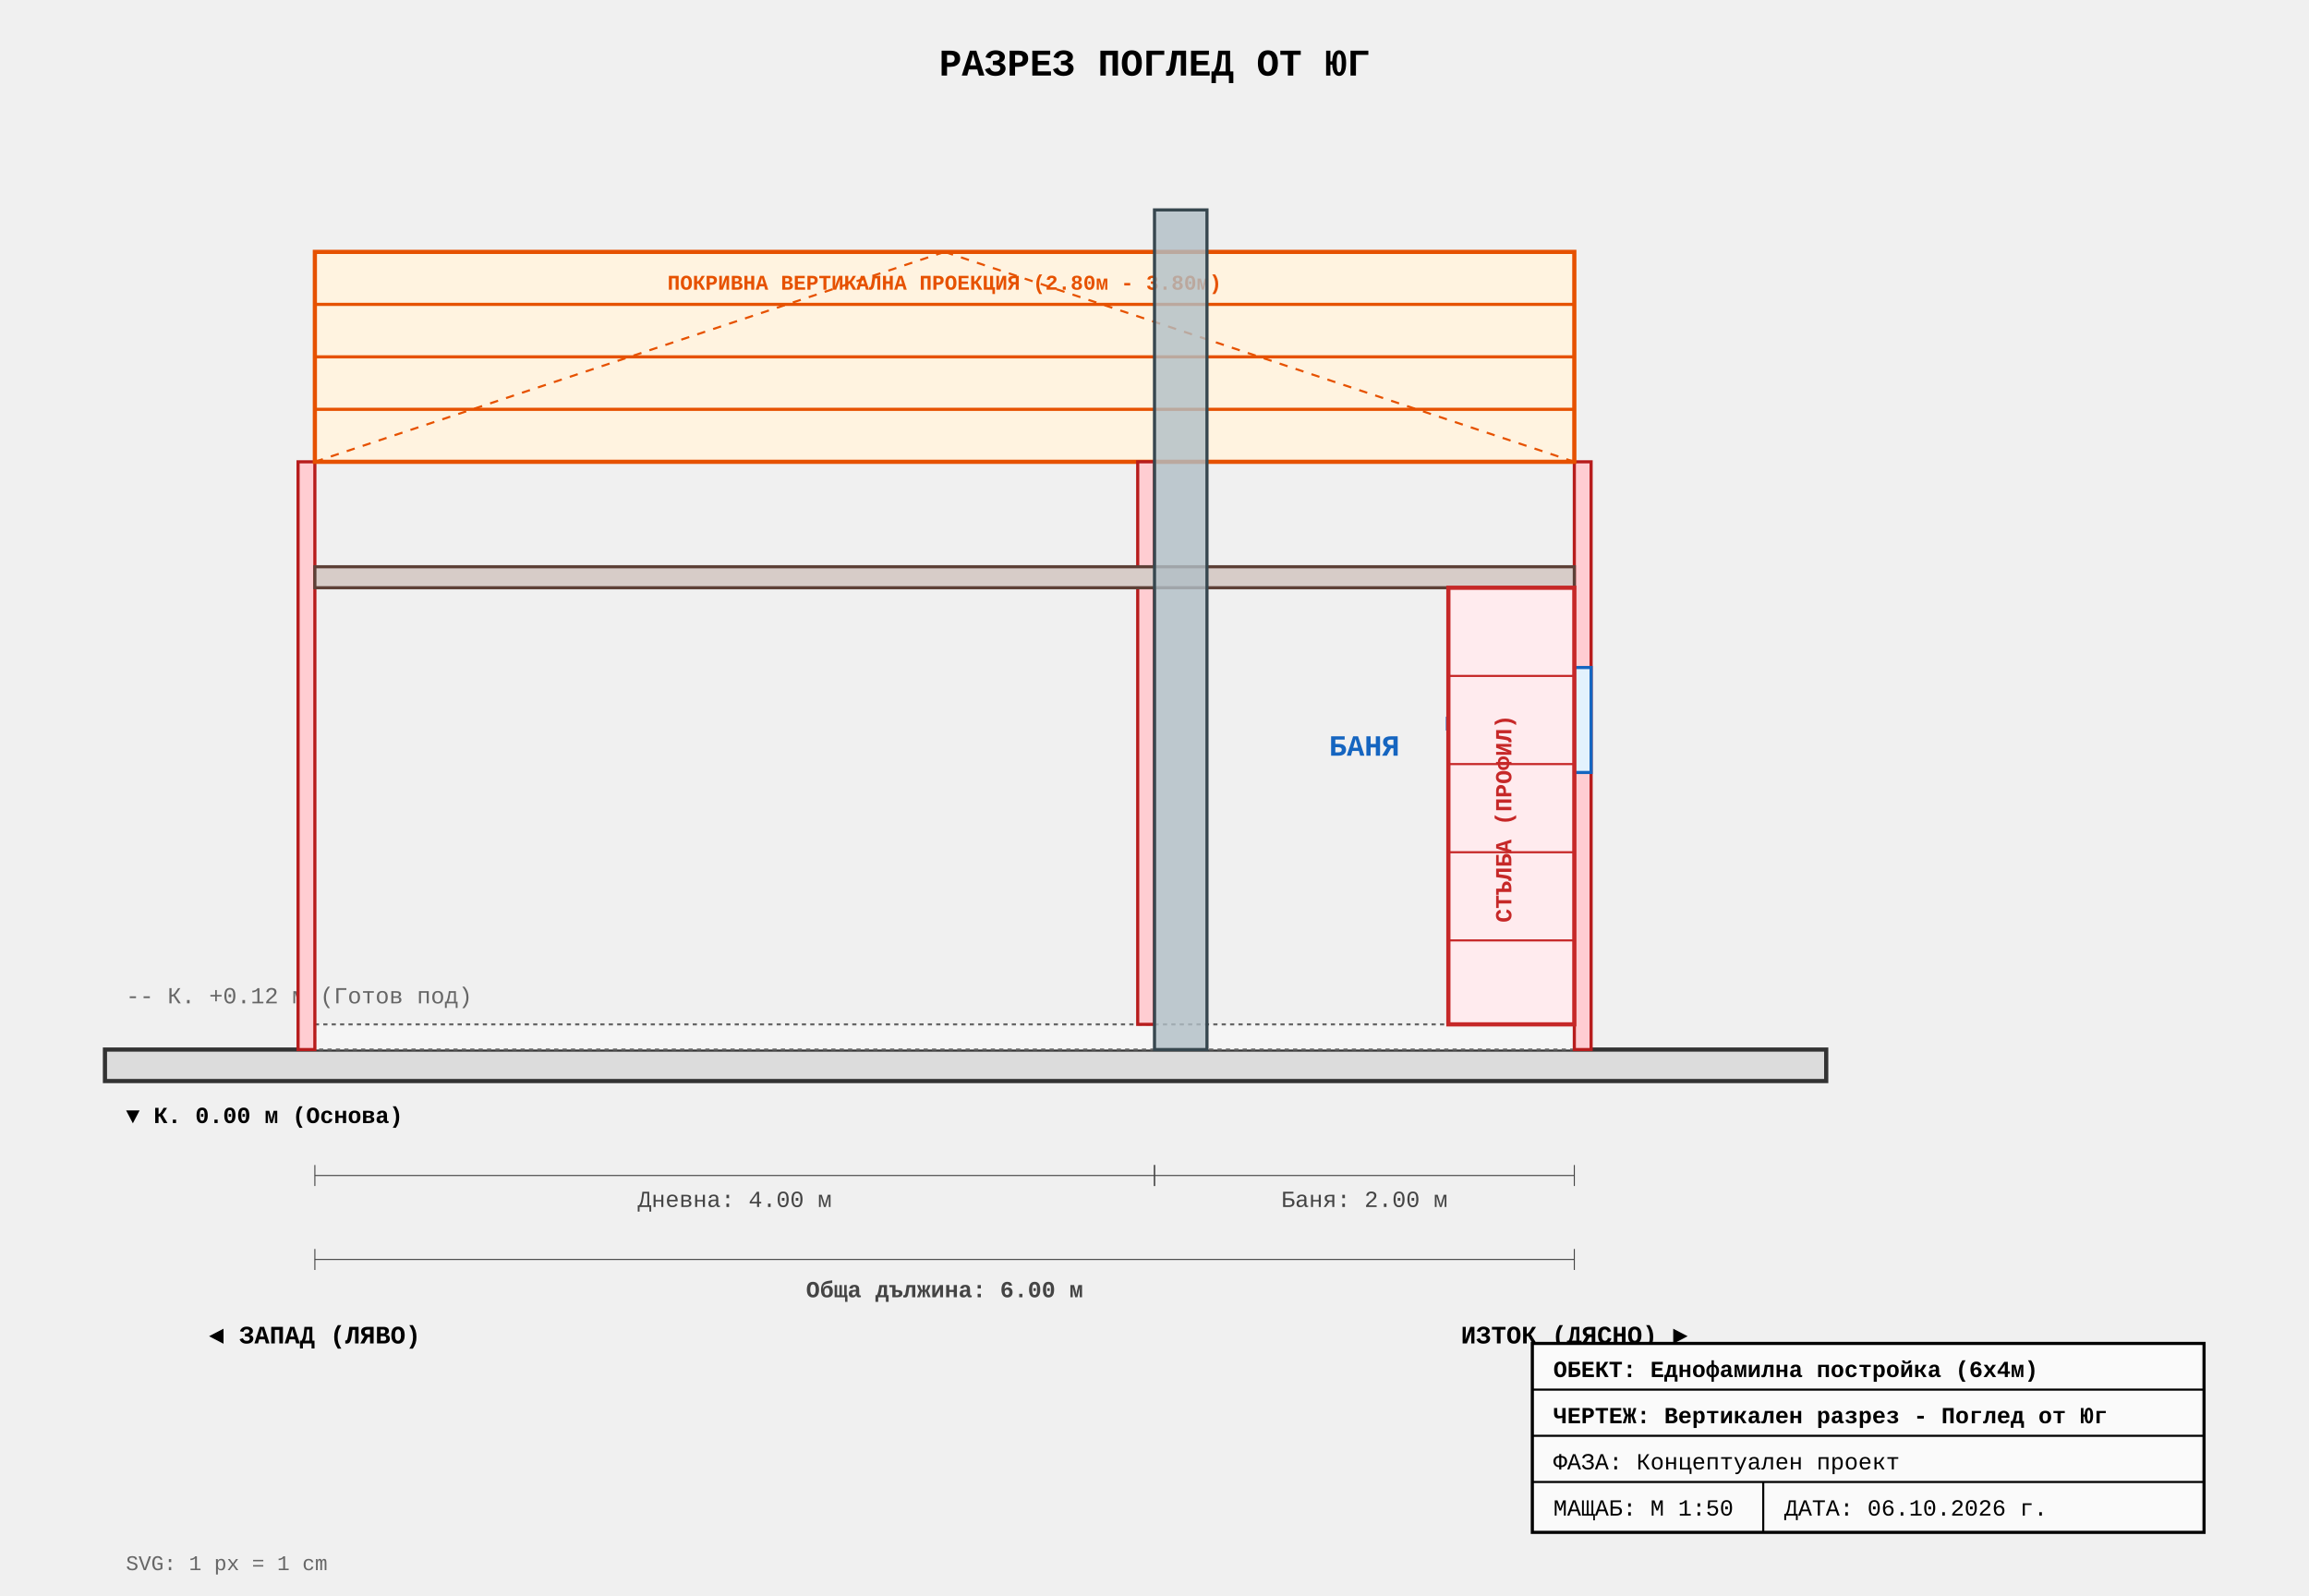
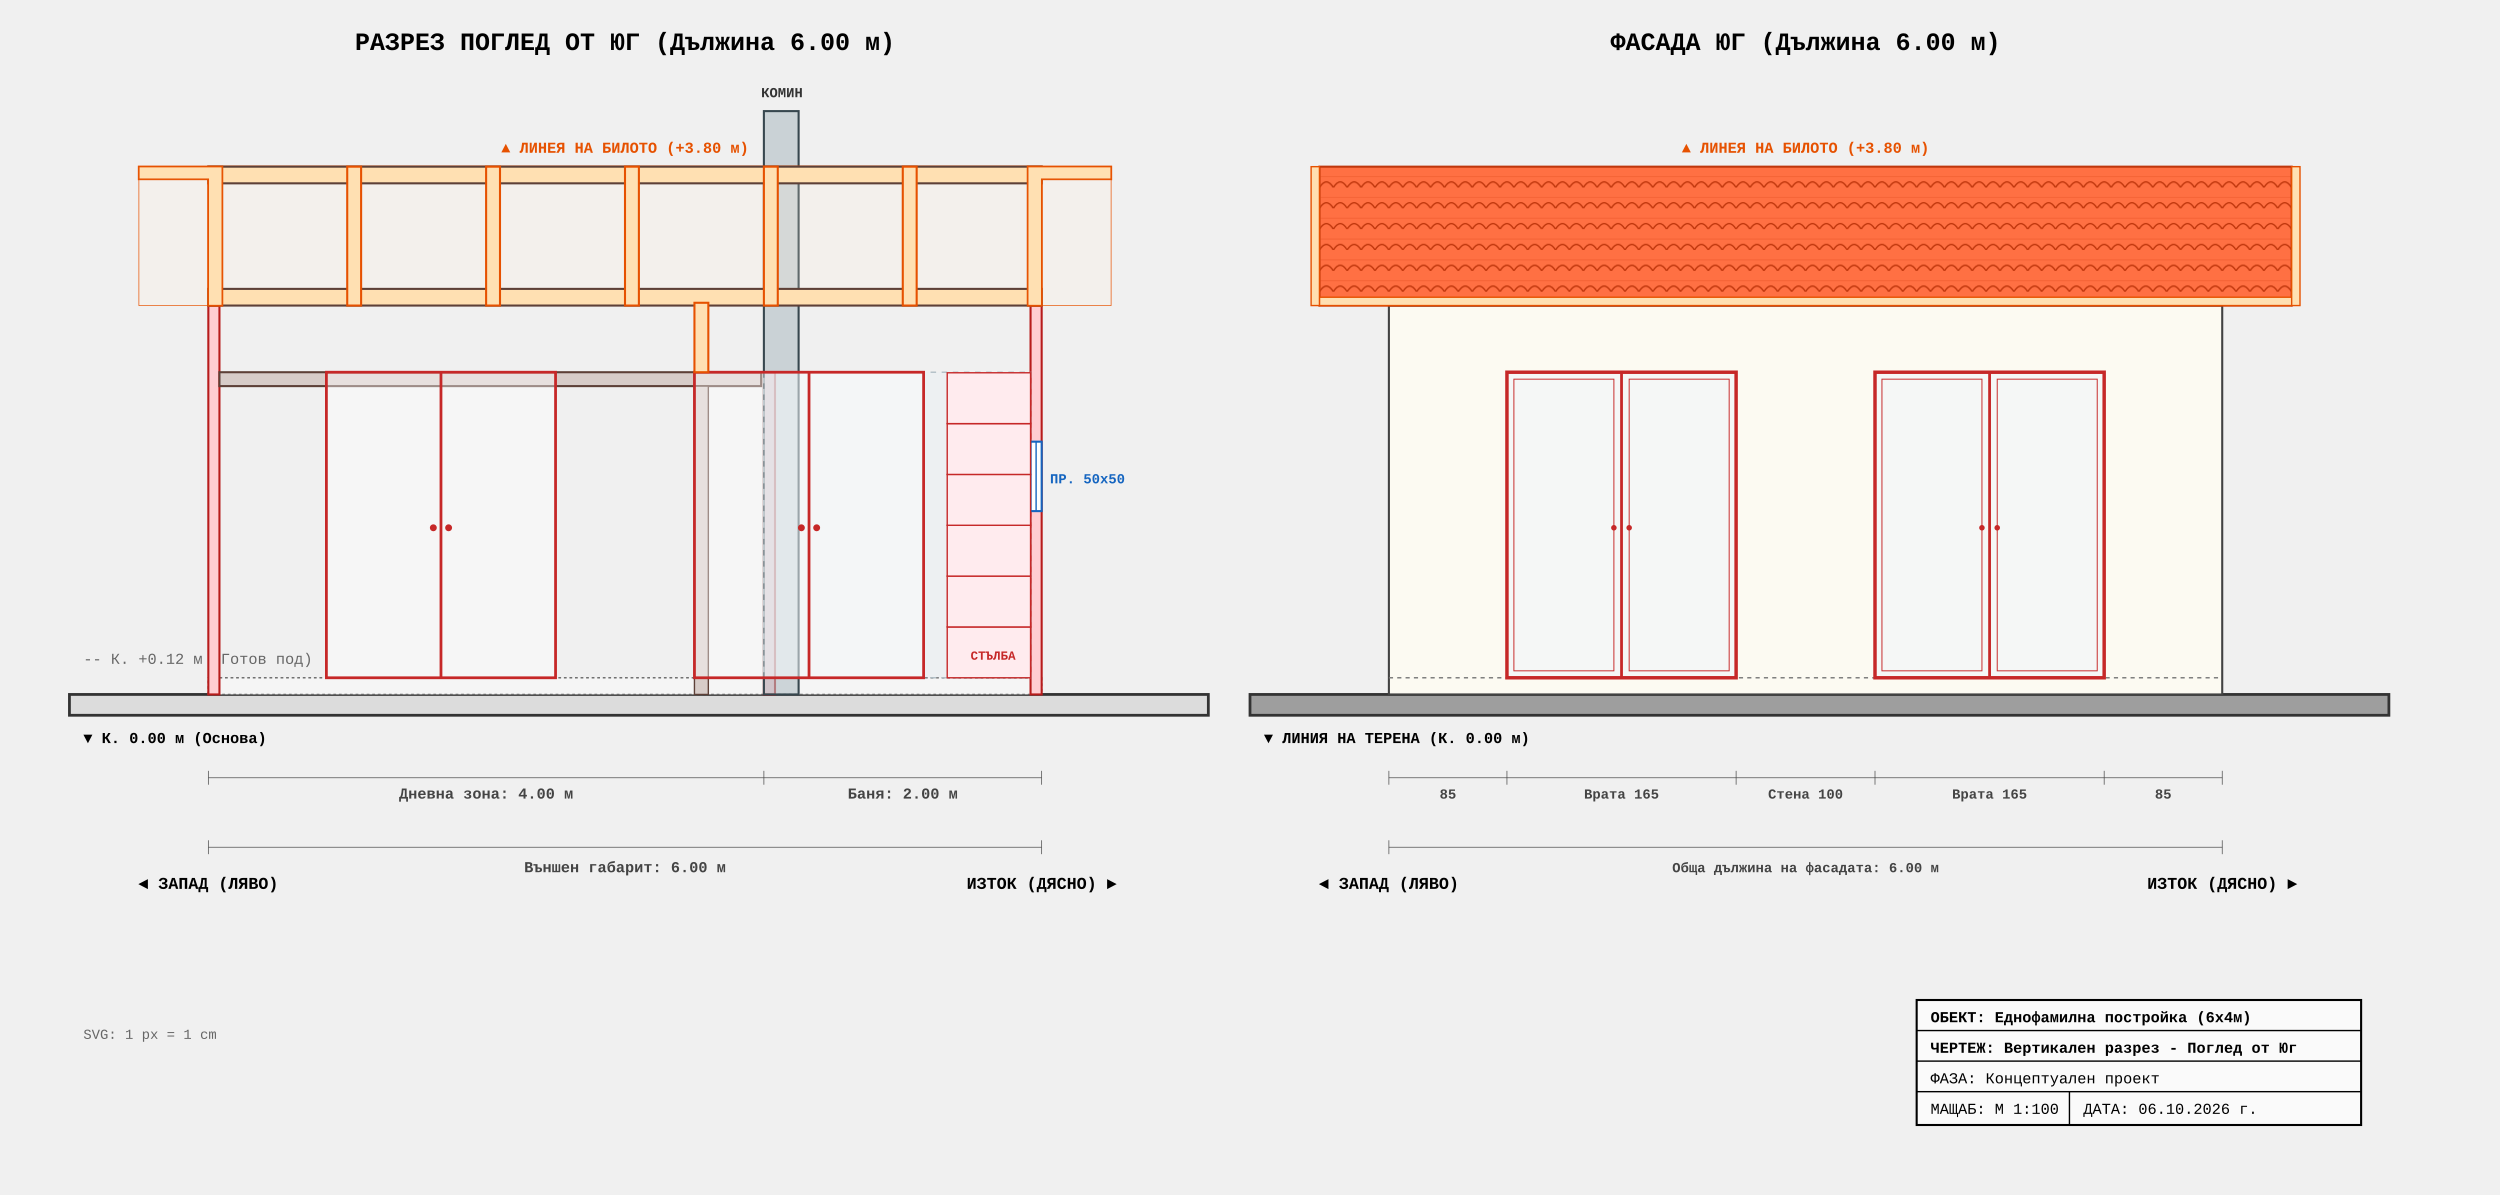
- <svg xmlns="http://www.w3.org/2000/svg" viewBox="0 0 1100 760" width="100%" height="100%" style="background-color: #ffffff; font-family: 'Courier New', Courier, monospace;">
-   <g font-weight="bold" fill="#000">
-     <text x="550" y="36" font-size="18" text-anchor="middle">РАЗРЕЗ ПОГЛЕД ОТ ЮГ</text>
-     <text x="150" y="640" font-size="12" text-anchor="middle">◄ ЗАПАД (ЛЯВО)</text>
-     <text x="750" y="640" font-size="12" text-anchor="middle">ИЗТОК (ДЯСНО) ►</text>
+ <svg xmlns="http://www.w3.org/2000/svg" viewBox="0 0 1800 860" width="100%" height="100%" style="background-color: #ffffff; font-family: 'Courier New', Courier, monospace;">
+   <g transform="translate(0, 0)">
+     <g font-weight="bold" fill="#000" font-family="'Courier New', monospace">
+       <text x="450" y="36" font-size="18" text-anchor="middle">РАЗРЕЗ ПОГЛЕД ОТ ЮГ (Дължина 6.00 м)</text>
+       <text x="150" y="640" font-size="12" text-anchor="middle">◄ ЗАПАД (ЛЯВО)</text>
+       <text x="750" y="640" font-size="12" text-anchor="middle">ИЗТОК (ДЯСНО) ►</text>
+     </g>
+     <rect x="50" y="500" width="820" height="15" fill="#dcdcdc" stroke="#333" stroke-width="2" />
+     <text x="60" y="535" font-size="11" font-weight="bold">▼ К. 0.00 м (Основа)</text>
+     <rect x="150" y="488" width="600" height="12" fill="#f5f5f5" stroke="#666" stroke-width="1" stroke-dasharray="2,2" />
+     <text x="60" y="478" font-size="11" fill="#666">-- К. +0.12 м (Готов под)</text>
+     <rect x="150" y="220" width="8" height="280" fill="#ffcdd2" stroke="#b71c1c" stroke-width="1.5" />
+     <rect x="742" y="220" width="8" height="280" fill="#ffcdd2" stroke="#b71c1c" stroke-width="1.5" />
+     <rect x="550" y="268" width="8" height="232" fill="#ffcdd2" stroke="#b71c1c" stroke-width="1.5" />
+     <rect x="550" y="80" width="25" height="420" fill="#b0bec5" stroke="#37474f" stroke-width="1.5" fill-opacity="0.6" />
+     <text x="563" y="70" font-size="10" fill="#333" font-weight="bold" text-anchor="middle">КОМИН</text>
+     <rect x="550" y="268" width="192" height="220" fill="#e3f2fd" stroke="#b0bec5" stroke-dasharray="4,4" fill-opacity="0.2" />
+     <rect x="742" y="318" width="8" height="50" fill="#ffffff" stroke="#1565c0" stroke-width="1.5" />
+     <line x1="746" y1="318" x2="746" y2="368" stroke="#1565c0" stroke-width="1" />
+     <text x="810" y="348" font-size="10" fill="#1565c0" font-weight="bold" font-family="'Courier New', monospace" text-anchor="end">ПР. 50х50</text>
+     <rect x="158" y="268" width="390" height="10" fill="#d7ccc8" stroke="#5d4037" stroke-width="1.5" />
+     <rect x="500" y="278" width="10" height="222" fill="#d7ccc8" stroke="#5d4037" stroke-width="1" />
+     <g fill="#ffebee" stroke="#c62828" stroke-width="1" font-family="'Courier New', monospace">
+       <rect x="682" y="451.4" width="60" height="36.6" />
+       <rect x="682" y="414.8" width="60" height="36.6" />
+       <rect x="682" y="378.2" width="60" height="36.6" />
+       <rect x="682" y="341.6" width="60" height="36.6" />
+       <rect x="682" y="305.0" width="60" height="36.6" />
+       <rect x="682" y="268.4" width="60" height="36.6" />
+       <text x="715" y="475" font-size="9" fill="#c62828" font-weight="bold" stroke="none" text-anchor="middle">СТЪЛБА</text>
+     </g>
+     <g fill="#ffffff" stroke="#c62828" stroke-width="2">
+       <rect x="235" y="268" width="165" height="220" fill-opacity="0.4" />
+       <line x1="317.5" y1="268" x2="317.5" y2="488" />
+       <circle cx="312" cy="380" r="1.5" fill="#c62828" />
+       <circle cx="323" cy="380" r="1.5" fill="#c62828" />
+     </g>
+     <g fill="#ffffff" stroke="#c62828" stroke-width="2">
+       <rect x="500" y="268" width="165" height="220" fill-opacity="0.4" />
+       <line x1="582.5" y1="268" x2="582.5" y2="488" />
+       <circle cx="577" cy="380" r="1.5" fill="#c62828" />
+       <circle cx="588" cy="380" r="1.5" fill="#c62828" />
+     </g>
+     <rect x="100" y="120" width="700" height="9" fill="#ffe0b2" stroke="#e65100" stroke-width="1.5" />
+     <rect x="100" y="129" width="700" height="91" fill="#fff3e0" fill-opacity="0.2" stroke="#e65100" stroke-width="0.5" />
+     <rect x="150" y="120" width="600" height="12" fill="#ffe0b2" stroke="#5d4037" stroke-width="1.5" />
+     <rect x="150" y="208" width="600" height="12" fill="#ffe0b2" stroke="#5d4037" stroke-width="1.5" />
+     <g fill="#ffe0b2" stroke="#e65100" stroke-width="1.5">
+       <rect x="150" y="120" width="10" height="100" />
+       <rect x="250" y="120" width="10" height="100" />
+       <rect x="350" y="120" width="10" height="100" />
+       <rect x="450" y="120" width="10" height="100" />
+       <rect x="500" y="218" width="10" height="50" />
+       <rect x="550" y="120" width="10" height="100" />
+       <rect x="650" y="120" width="10" height="100" />
+       <rect x="740" y="120" width="10" height="100" />
+     </g>
+     <polygon points="100,120 160,120 160,220 150,220 150,129 100,129" fill="#ffe0b2" stroke="#e65100" stroke-width="1" />
+     <polygon points="740,120 800,120 800,129 750,129 750,220 740,220" fill="#ffe0b2" stroke="#e65100" stroke-width="1" />
+     <text x="450" y="110" font-size="11" fill="#e65100" font-weight="bold" text-anchor="middle">▲ ЛИНЕЯ НА БИЛОТО (+3.80 м)</text>
+     <g font-size="11" fill="#444" stroke="#444" stroke-width="0.5" font-family="'Courier New', monospace">
+       <line x1="150" y1="560" x2="550" y2="560" />
+       <line x1="150" y1="555" x2="150" y2="565" />
+       <line x1="550" y1="555" x2="550" y2="565" />
+       <text x="350" y="575" stroke="none" text-anchor="middle" font-weight="bold">Дневна зона: 4.00 м</text>
+       <line x1="550" y1="560" x2="750" y2="560" />
+       <line x1="750" y1="555" x2="750" y2="565" />
+       <text x="650" y="575" stroke="none" text-anchor="middle" font-weight="bold">Баня: 2.00 м</text>
+       <line x1="150" y1="610" x2="750" y2="610" />
+       <line x1="150" y1="605" x2="150" y2="615" />
+       <line x1="750" y1="605" x2="750" y2="615" />
+       <text x="450" y="628" stroke="none" text-anchor="middle" font-weight="bold">Външен габарит: 6.00 м</text>
+     </g>
  </g>
-   <rect x="50" y="500" width="820" height="15" fill="#dcdcdc" stroke="#333" stroke-width="2" />
-   <text x="60" y="535" font-size="11" font-weight="bold">▼ К. 0.00 м (Основа)</text>
-   <rect x="150" y="488" width="600" height="12" fill="#f5f5f5" stroke="#666" stroke-width="1" stroke-dasharray="2,2" />
-   <text x="60" y="478" font-size="11" fill="#666">-- К. +0.12 м (Готов под)</text>
-   <rect x="142" y="220" width="8" height="280" fill="#ffcdd2" stroke="#b71c1c" stroke-width="1.5" />
-   <rect x="750" y="220" width="8" height="280" fill="#ffcdd2" stroke="#b71c1c" stroke-width="1.5" />
-   <rect x="150" y="120" width="600" height="100" fill="#fff3e0" stroke="#e65100" stroke-width="2" />
-   <line x1="150" y1="145" x2="750" y2="145" stroke="#e65100" stroke-width="1.5" />
-   <line x1="150" y1="170" x2="750" y2="170" stroke="#e65100" stroke-width="1.5" />
-   <line x1="150" y1="195" x2="750" y2="195" stroke="#e65100" stroke-width="1.5" />
-   <line x1="150" y1="220" x2="450" y2="120" stroke="#e65100" stroke-width="1" stroke-dasharray="4,4" />
-   <line x1="750" y1="220" x2="450" y2="120" stroke="#e65100" stroke-width="1" stroke-dasharray="4,4" />
-   <text x="450" y="138" font-size="10" fill="#e65100" font-weight="bold" text-anchor="middle">ПОКРИВНА ВЕРТИКАЛНА ПРОЕКЦИЯ (2.80м - 3.80м)</text>
-   <rect x="542" y="220" width="8" height="268" fill="#ffcdd2" stroke="#b71c1c" stroke-width="1.5" />
-   <text x="650" y="360" font-size="14" fill="#1565c0" font-weight="bold" text-anchor="middle">БАНЯ</text>
-   <rect x="750" y="318" width="8" height="50" fill="#e3f2fd" stroke="#1565c0" stroke-width="1.5" />
-   <text x="742" y="348" font-size="10" fill="#1565c0" text-anchor="end">ПР. 50х50</text>
-   <rect x="150" y="270" width="600" height="10" fill="#d7ccc8" stroke="#5d4037" stroke-width="1.5" />
-   <rect x="550" y="100" width="25" height="400" fill="#b0bec5" stroke="#37474f" stroke-width="1.5" fill-opacity="0.8" />
-   <rect x="690" y="280" width="60" height="208" fill="#ffebee" stroke="#c62828" stroke-width="2" />
-   <line x1="690" y1="322" x2="750" y2="322" stroke="#c62828" stroke-width="1" />
-   <line x1="690" y1="364" x2="750" y2="364" stroke="#c62828" stroke-width="1" />
-   <line x1="690" y1="406" x2="750" y2="406" stroke="#c62828" stroke-width="1" />
-   <line x1="690" y1="448" x2="750" y2="448" stroke="#c62828" stroke-width="1" />
-   <text x="720" y="390" font-size="11" fill="#c62828" font-weight="bold" text-anchor="middle" transform="rotate(-90 720 390)">СТЪЛБА (ПРОФИЛ)</text>
-   <g font-size="11" fill="#444" stroke="#444" stroke-width="0.5">
-     <line x1="150" y1="560" x2="550" y2="560" />
-     <line x1="150" y1="555" x2="150" y2="565" />
-     <line x1="550" y1="555" x2="550" y2="565" />
-     <text x="350" y="575" stroke="none" text-anchor="middle">Дневна: 4.00 м</text>
-     <line x1="550" y1="560" x2="750" y2="560" />
-     <line x1="550" y1="555" x2="550" y2="565" />
-     <line x1="750" y1="555" x2="750" y2="565" />
-     <text x="650" y="575" stroke="none" text-anchor="middle">Баня: 2.00 м</text>
-     <line x1="150" y1="600" x2="750" y2="600" />
-     <line x1="150" y1="595" x2="150" y2="605" />
-     <line x1="750" y1="595" x2="750" y2="605" />
-     <text x="450" y="618" stroke="none" text-anchor="middle" font-weight="bold">Обща дължина: 6.00 м</text>
+   <g transform="translate(850, 0)">
+     <g font-weight="bold" fill="#000" font-family="'Courier New', monospace">
+       <text x="450" y="36" font-size="18" text-anchor="middle">ФАСАДА ЮГ (Дължина 6.00 м)</text>
+       <text x="150" y="640" font-size="12" text-anchor="middle">◄ ЗАПАД (ЛЯВО)</text>
+       <text x="750" y="640" font-size="12" text-anchor="middle">ИЗТОК (ДЯСНО) ►</text>
+     </g>
+     <rect x="50" y="500" width="820" height="15" fill="#9e9e9e" stroke="#333" stroke-width="2" />
+     <text x="60" y="535" font-size="11" font-weight="bold">▼ ЛИНИЯ НА ТЕРЕНА (К. 0.00 м)</text>
+     <rect x="150" y="220" width="600" height="280" fill="#fcfaf2" stroke="#424242" stroke-width="1.5" />
+     <line x1="150" y1="488" x2="750" y2="488" stroke="#757575" stroke-width="1" stroke-dasharray="3,3" />
+     <g fill="#e3f2fd" stroke="#c62828" stroke-width="2.5">
+       <rect x="235" y="268" width="165" height="220" fill-opacity="0.3" />
+       <line x1="317.5" y1="268" x2="317.5" y2="488" stroke-width="2" />
+       <rect x="240" y="273" width="72" height="210" fill="none" stroke="#c62828" stroke-width="0.7" />
+       <rect x="323" y="273" width="72" height="210" fill="none" stroke="#c62828" stroke-width="0.7" />
+       <circle cx="312" cy="380" r="2" fill="#c62828" stroke="none" />
+       <circle cx="323" cy="380" r="2" fill="#c62828" stroke="none" />
+     </g>
+     <g fill="#e3f2fd" stroke="#c62828" stroke-width="2.5">
+       <rect x="500" y="268" width="165" height="220" fill-opacity="0.3" />
+       <line x1="582.5" y1="268" x2="582.5" y2="488" stroke-width="2" />
+       <rect x="505" y="273" width="72" height="210" fill="none" stroke="#c62828" stroke-width="0.7" />
+       <rect x="588" y="273" width="72" height="210" fill="none" stroke="#c62828" stroke-width="0.7" />
+       <circle cx="577" cy="380" r="2" fill="#c62828" stroke="none" />
+       <circle cx="588" cy="380" r="2" fill="#c62828" stroke="none" />
+     </g>
+     <defs>
+       <pattern id="tiles" width="20" height="15" patternUnits="userSpaceOnUse">
+         <path d="M 0,15 Q 5,7 10,15 Q 15,7 20,15" fill="none" stroke="#bf360c" stroke-width="1" />
+         <path d="M 0,7 H 20" fill="none" stroke="#d84315" stroke-width="0.5" opacity="0.4" />
+       </pattern>
+     </defs>
+     <rect x="100" y="120" width="700" height="100" fill="#ff7043" stroke="#bf360c" stroke-width="1.5" />
+     <rect x="100" y="120" width="700" height="100" fill="url(#tiles)" />
+     <rect x="100" y="214" width="700" height="6" fill="#ffe0b2" stroke="#e65100" stroke-width="1" />
+     <rect x="94" y="120" width="6" height="100" fill="#ffe0b2" stroke="#e65100" stroke-width="1" />
+     <rect x="800" y="120" width="6" height="100" fill="#ffe0b2" stroke="#e65100" stroke-width="1" />
+     <text x="450" y="110" font-size="11" fill="#e65100" font-weight="bold" font-family="'Courier New', monospace" text-anchor="middle">▲ ЛИНЕЯ НА БИЛОТО (+3.80 м)</text>
+     <g font-size="10" fill="#444" stroke="#444" stroke-width="0.5" font-family="'Courier New', monospace">
+       <line x1="150" y1="560" x2="235" y2="560" />
+       <line x1="150" y1="555" x2="150" y2="565" />
+       <line x1="235" y1="555" x2="235" y2="565" />
+       <text x="192.5" y="575" stroke="none" text-anchor="middle" font-weight="bold">85</text>
+       <line x1="235" y1="560" x2="400" y2="560" />
+       <line x1="400" y1="555" x2="400" y2="565" />
+       <text x="317.5" y="575" stroke="none" text-anchor="middle" font-weight="bold">Врата 165</text>
+       <line x1="400" y1="560" x2="500" y2="560" />
+       <line x1="500" y1="555" x2="500" y2="565" />
+       <text x="450" y="575" stroke="none" text-anchor="middle" font-weight="bold">Стена 100</text>
+       <line x1="500" y1="560" x2="665" y2="560" />
+       <line x1="665" y1="555" x2="665" y2="565" />
+       <text x="582.5" y="575" stroke="none" text-anchor="middle" font-weight="bold">Врата 165</text>
+       <line x1="665" y1="560" x2="750" y2="560" />
+       <line x1="750" y1="555" x2="750" y2="565" />
+       <text x="707.5" y="575" stroke="none" text-anchor="middle" font-weight="bold">85</text>
+       <line x1="150" y1="610" x2="750" y2="610" />
+       <line x1="150" y1="605" x2="150" y2="615" />
+       <line x1="750" y1="605" x2="750" y2="615" />
+       <text x="450" y="628" stroke="none" text-anchor="middle" font-weight="bold">Обща дължина на фасадата: 6.00 м</text>
+     </g>
  </g>
-   <g transform="translate(730, 640)" font-size="11" fill="#000">
+   <g transform="translate(1380, 720)" font-size="11" fill="#000">
    <rect x="0" y="0" width="320" height="90" fill="#fafafa" stroke="#000" stroke-width="1.5" />
    <line x1="0" y1="22" x2="320" y2="22" stroke="#000" />
    <line x1="0" y1="44" x2="320" y2="44" stroke="#000" />
    <line x1="0" y1="66" x2="320" y2="66" stroke="#000" />
    <line x1="110" y1="66" x2="110" y2="90" stroke="#000" />
    <text x="10" y="16" font-weight="bold">ОБЕКТ: Еднофамилна постройка (6х4м)</text>
    <text x="10" y="38" font-weight="bold">ЧЕРТЕЖ: Вертикален разрез - Поглед от Юг</text>
    <text x="10" y="60">ФАЗА: Концептуален проект</text>
-     <text x="10" y="82">МАЩАБ: М 1:50</text>
+     <text x="10" y="82">МАЩАБ: М 1:100</text>
    <text x="120" y="82">ДАТА: 06.10.2026 г.</text>
  </g>
  <text x="60" y="748" font-size="10" fill="#666">SVG: 1 px = 1 cm</text>
</svg>
